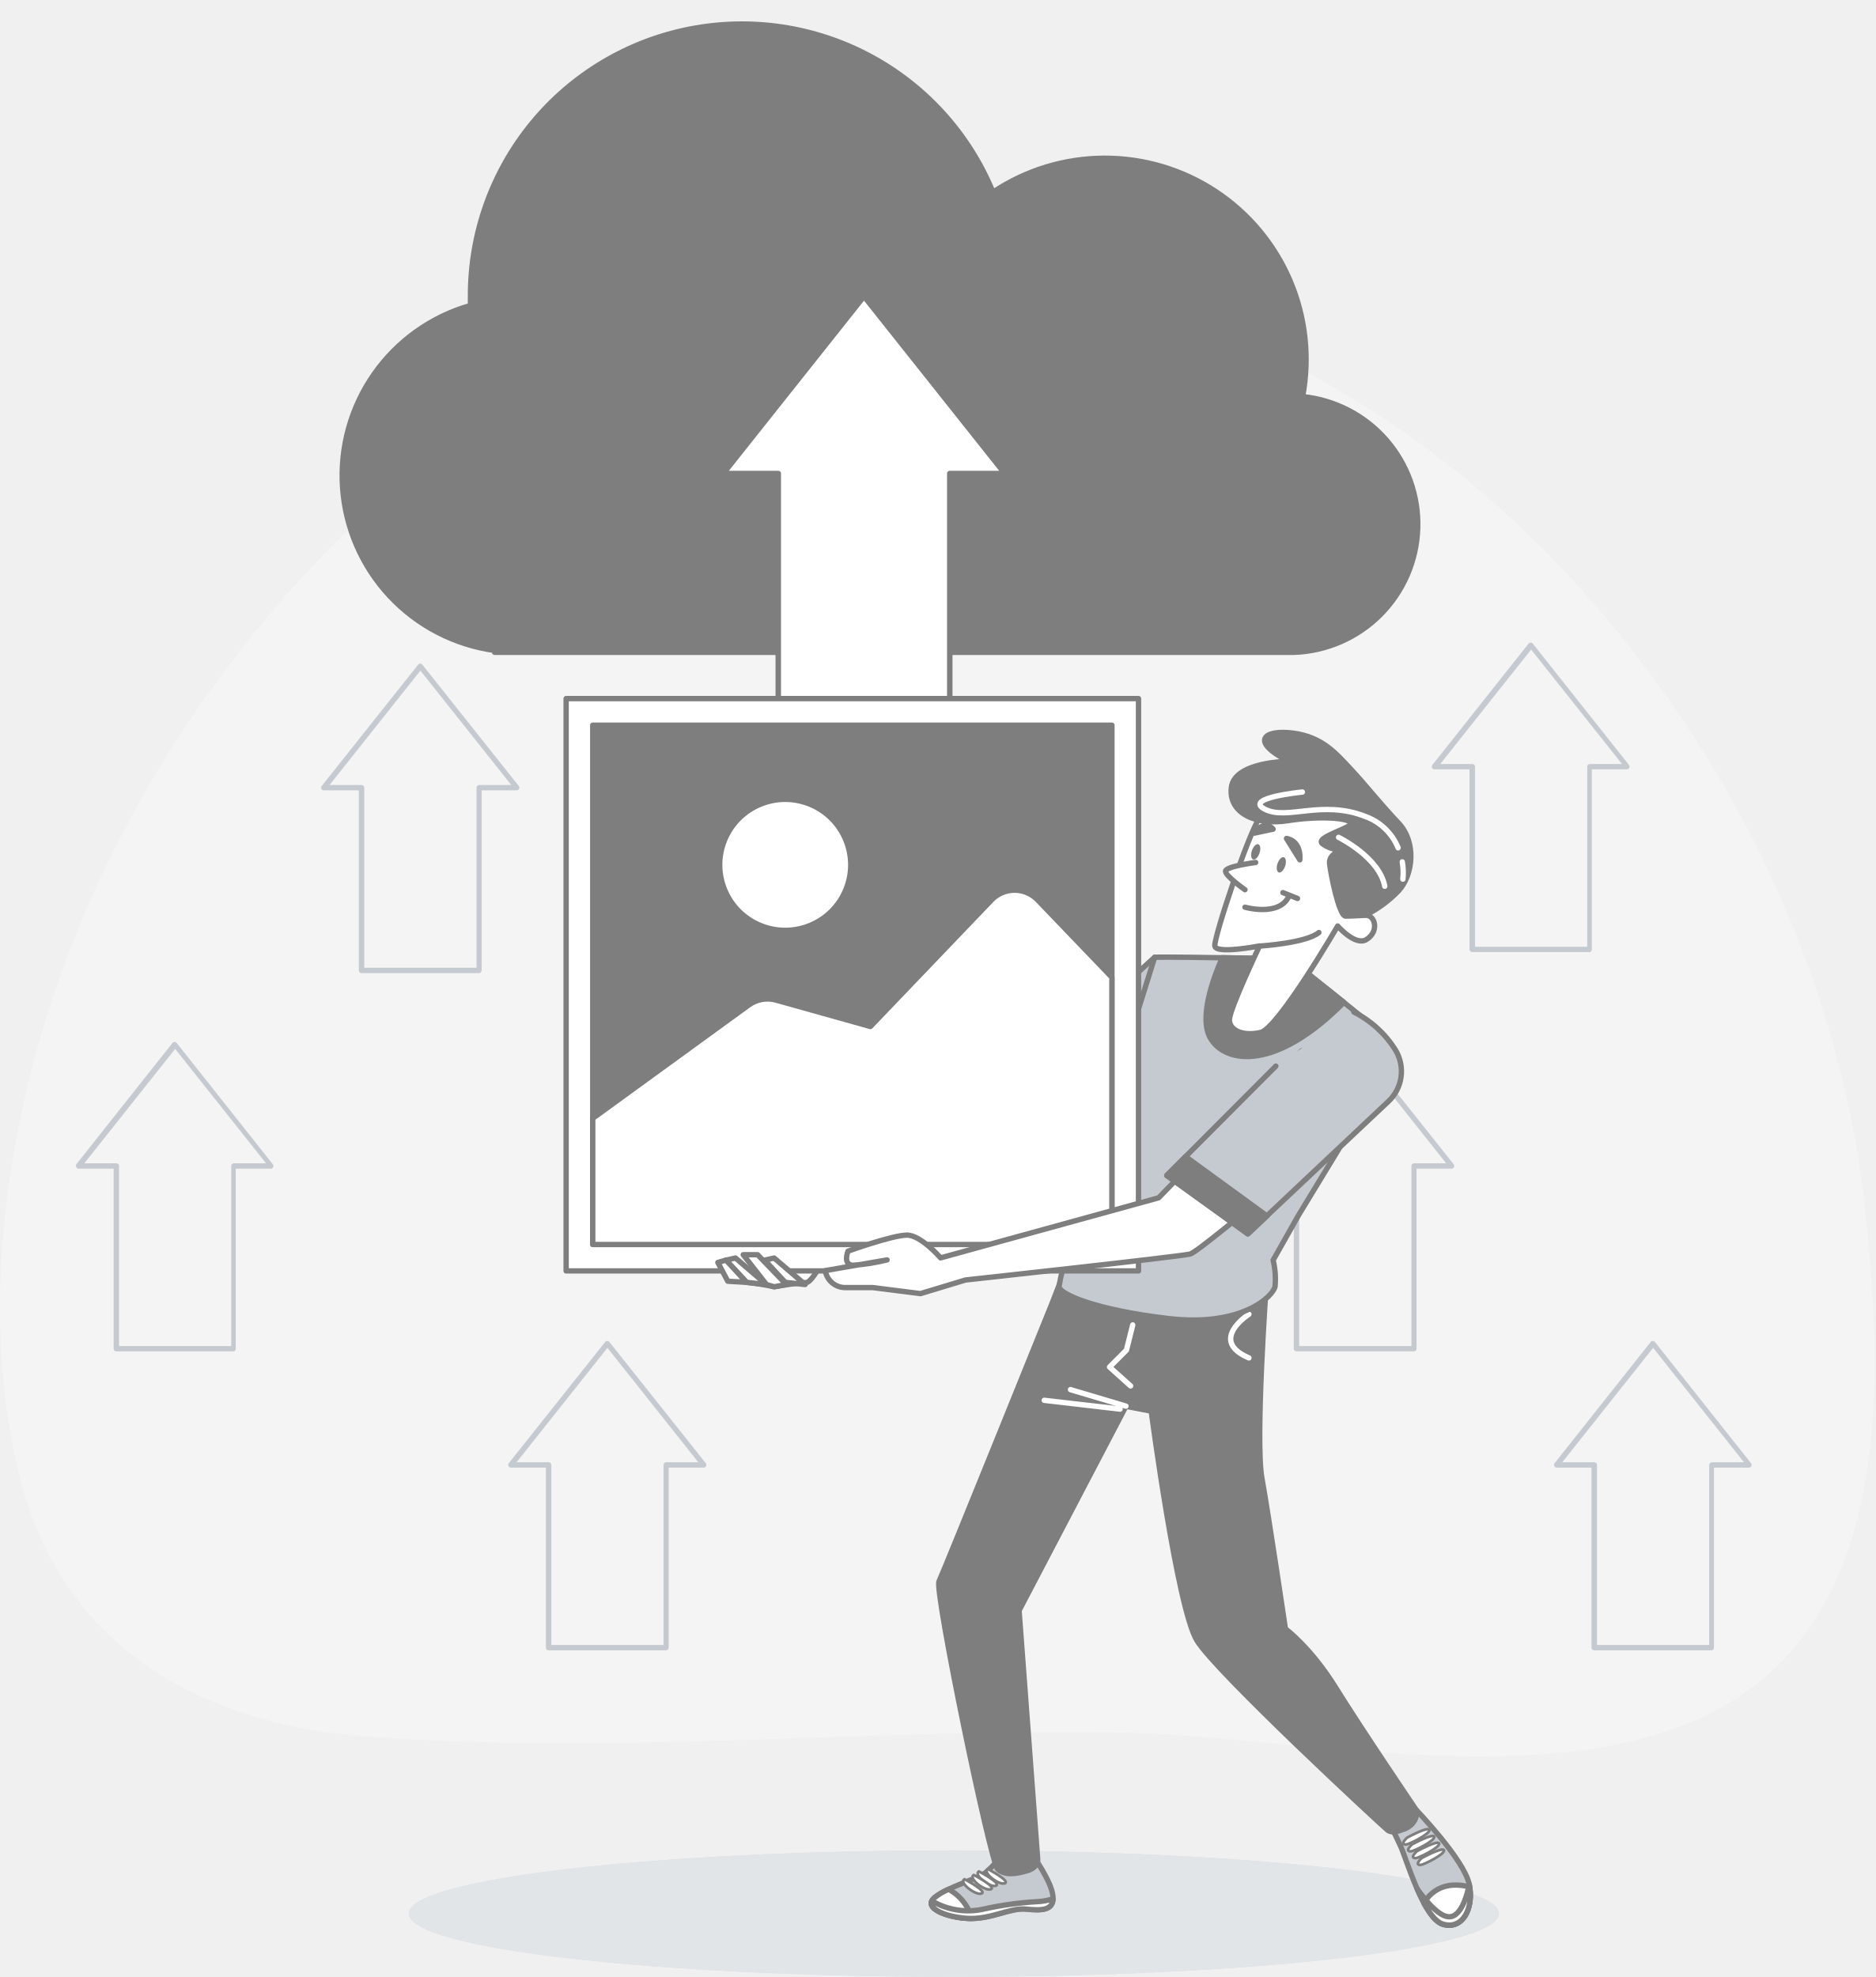
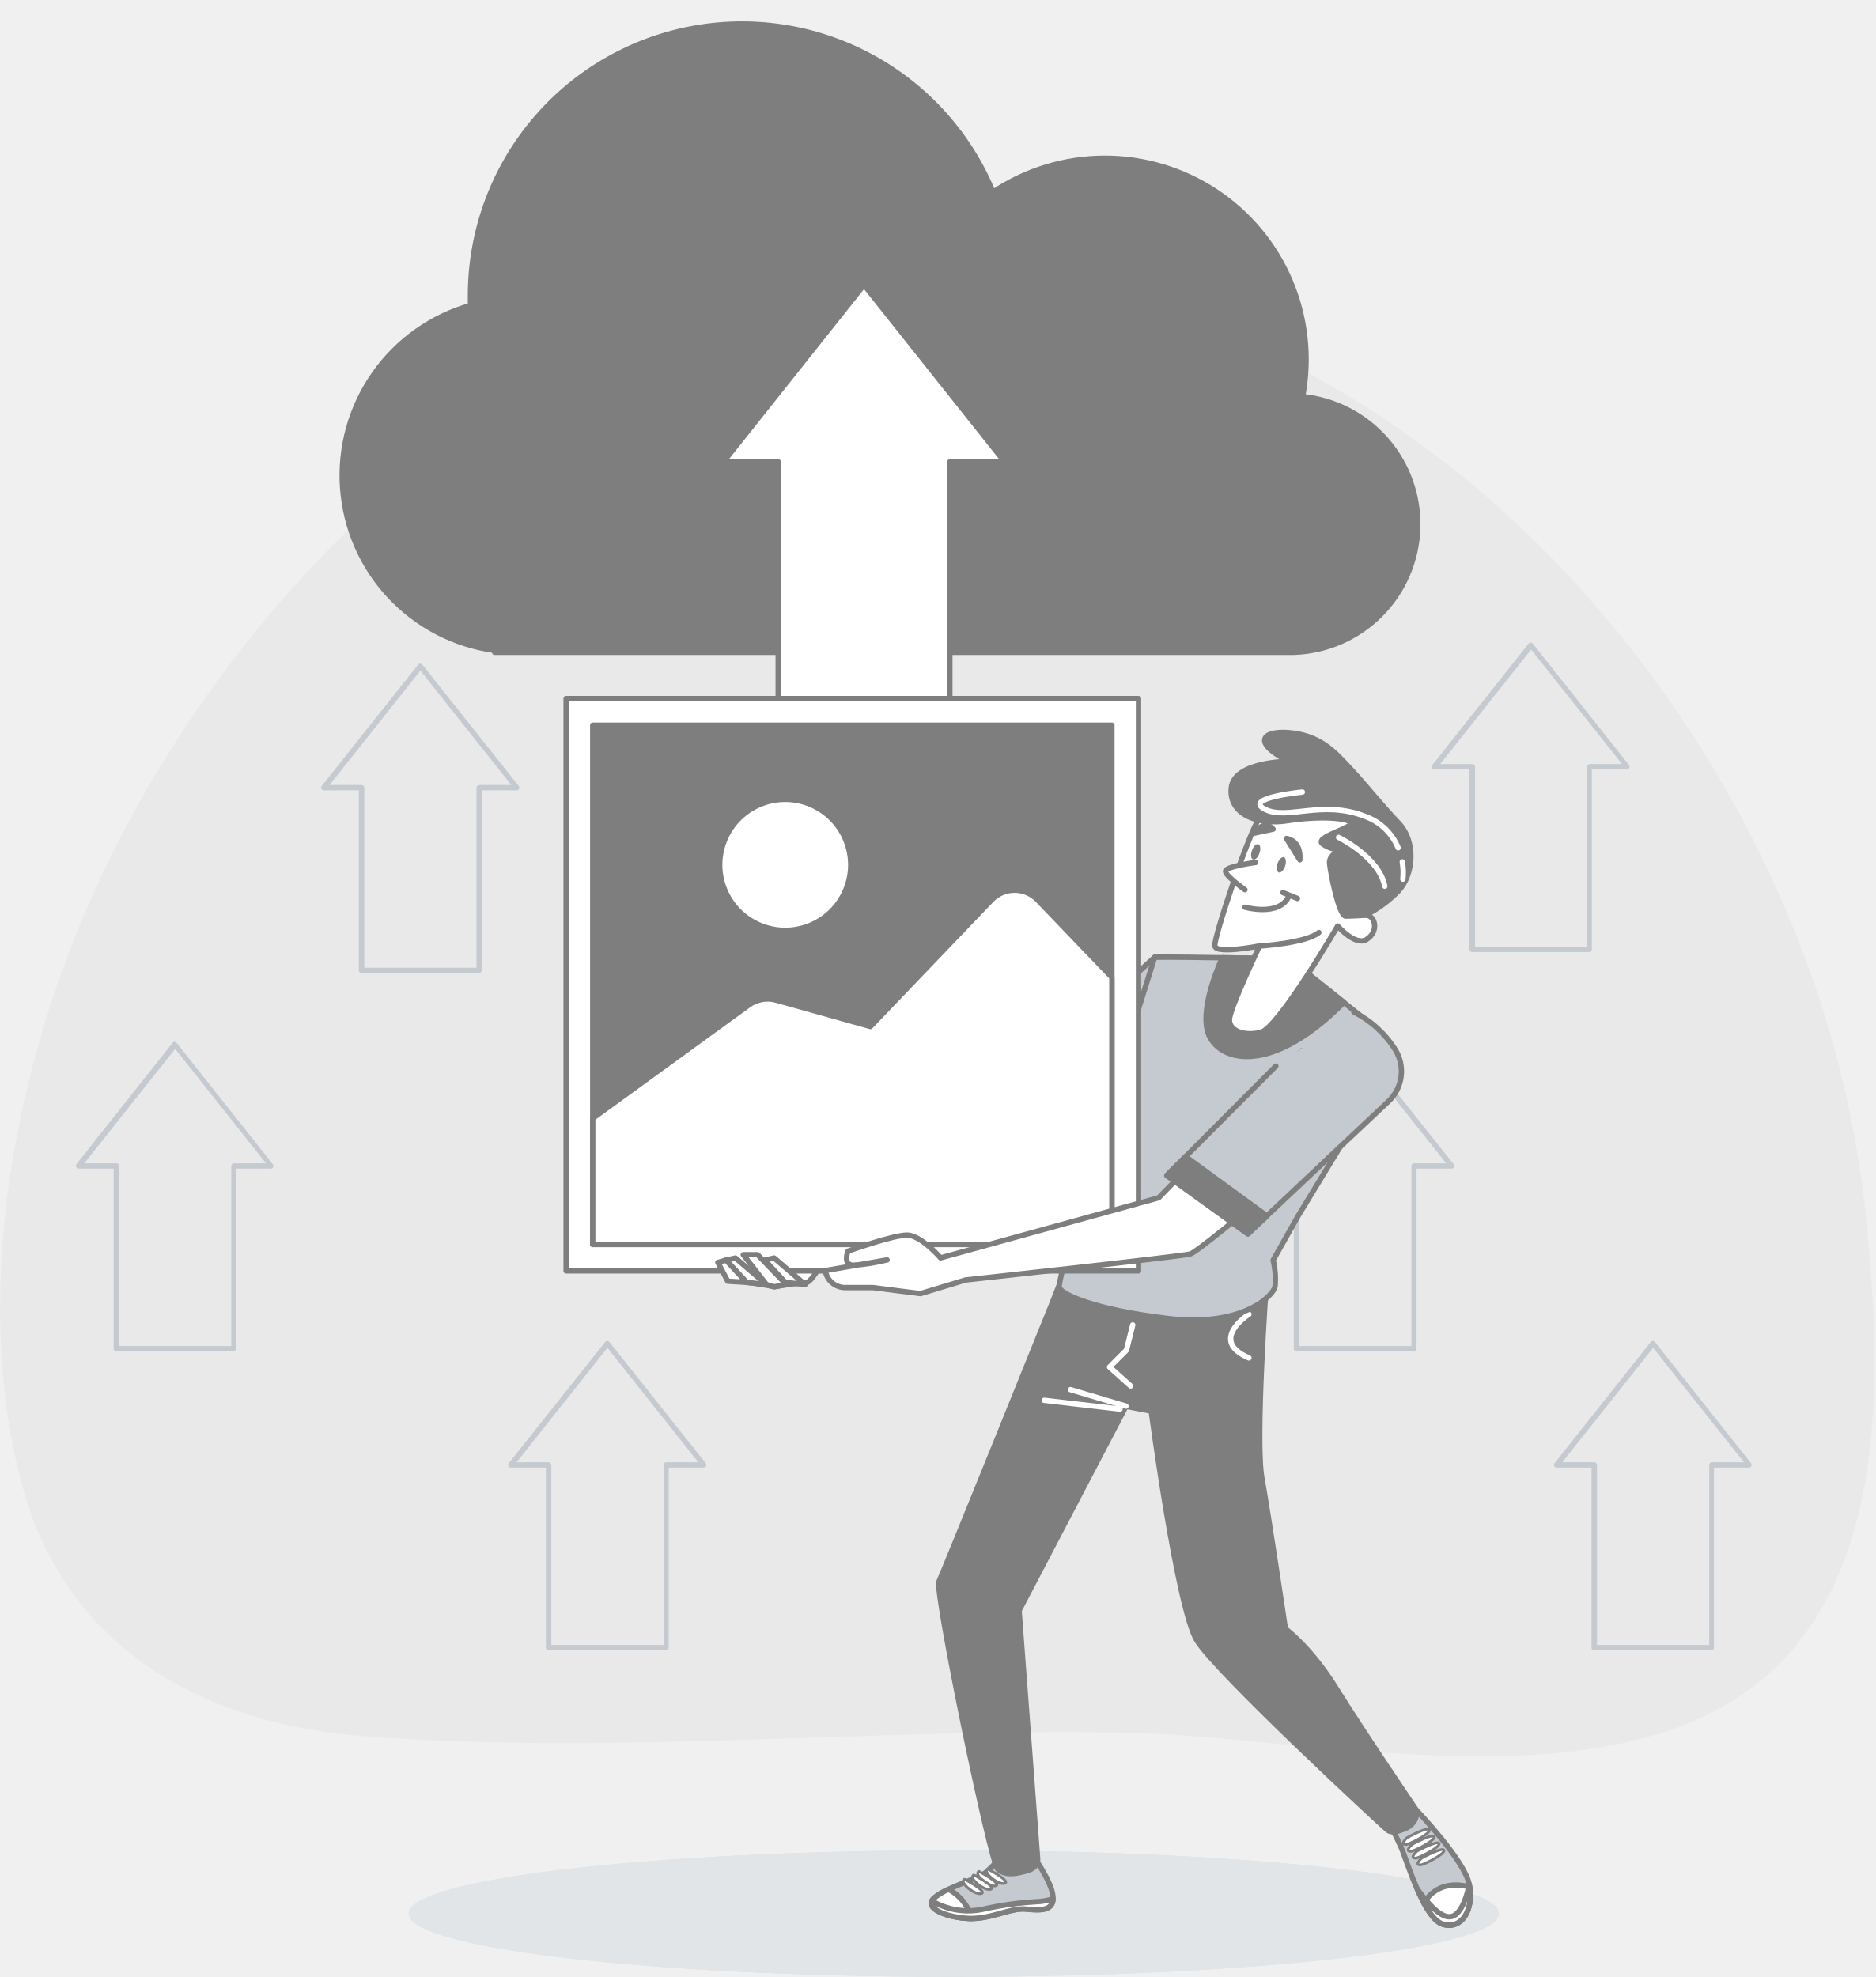
<svg xmlns="http://www.w3.org/2000/svg" width="351" height="370" viewBox="0 0 351 370" fill="none">
-   <path opacity="0.7" d="M292.929 107.094C251.739 63.163 189.279 37.303 130.299 57.913C81.239 75.034 40.669 117.444 18.609 164.704C3.089 197.964 -5.511 241.054 3.939 277.304C12.139 308.744 38.339 322.724 68.299 324.964C115.679 328.514 163.229 323.374 210.639 324.284C244.289 324.924 295.639 337.374 325.639 317.394C353.989 298.514 352.219 257.394 349.109 227.224C344.489 182.214 323.209 139.404 292.929 107.094Z" fill="white" fill-opacity="0.4" />
+   <path opacity="0.7" d="M292.929 107.094C251.739 63.163 189.279 37.303 130.299 57.913C81.239 75.034 40.669 117.444 18.609 164.704C3.089 197.964 -5.511 241.054 3.939 277.304C12.139 308.744 38.339 322.724 68.299 324.964C115.679 328.514 163.229 323.374 210.639 324.284C244.289 324.924 295.639 337.374 325.639 317.394C353.989 298.514 352.219 257.394 349.109 227.224C344.489 182.214 323.209 139.404 292.929 107.094Z" fill="#C5C5C5" fill-opacity="0.2" />
  <path d="M43.759 252.914H21.759C21.627 252.914 21.5 252.861 21.406 252.767C21.312 252.673 21.259 252.546 21.259 252.414V218.714H14.729C14.635 218.715 14.543 218.689 14.463 218.64C14.383 218.59 14.32 218.518 14.279 218.434C14.231 218.354 14.205 218.262 14.205 218.169C14.205 218.075 14.231 217.983 14.279 217.904L32.279 195.184C32.327 195.127 32.387 195.081 32.454 195.05C32.522 195.018 32.595 195.002 32.669 195.002C32.744 195.002 32.817 195.018 32.884 195.05C32.952 195.081 33.011 195.127 33.059 195.184L51.059 217.904C51.117 217.977 51.154 218.065 51.164 218.159C51.174 218.252 51.158 218.346 51.117 218.43C51.077 218.515 51.013 218.586 50.934 218.636C50.855 218.686 50.763 218.713 50.669 218.714H44.109V252.414C44.114 252.524 44.083 252.633 44.02 252.723C43.956 252.814 43.865 252.881 43.759 252.914ZM22.279 251.914H43.279V218.214C43.279 218.081 43.332 217.954 43.426 217.86C43.52 217.766 43.647 217.714 43.779 217.714H49.779L32.779 196.304L15.779 217.714H21.779C21.912 217.714 22.039 217.766 22.133 217.86C22.227 217.954 22.279 218.081 22.279 218.214V251.914Z" fill="#C5CAD0" />
  <path d="M264.599 252.914H242.599C242.466 252.914 242.339 252.861 242.245 252.767C242.151 252.673 242.099 252.546 242.099 252.414V218.714H235.539C235.445 218.713 235.353 218.686 235.274 218.636C235.195 218.586 235.131 218.515 235.091 218.43C235.05 218.346 235.034 218.252 235.044 218.159C235.054 218.065 235.091 217.977 235.149 217.904L253.199 195.184C253.247 195.127 253.306 195.081 253.374 195.05C253.441 195.018 253.514 195.002 253.589 195.002C253.663 195.002 253.736 195.018 253.804 195.05C253.871 195.081 253.931 195.127 253.979 195.184L272.029 217.904C272.087 217.977 272.123 218.065 272.133 218.159C272.144 218.252 272.128 218.346 272.087 218.43C272.046 218.515 271.983 218.586 271.903 218.636C271.824 218.686 271.732 218.713 271.639 218.714H265.079V252.414C265.079 252.543 265.029 252.667 264.939 252.76C264.85 252.853 264.728 252.908 264.599 252.914ZM243.119 251.914H264.119V218.214C264.119 218.081 264.171 217.954 264.265 217.86C264.359 217.766 264.486 217.714 264.619 217.714H270.619L253.619 196.304L236.619 217.714H242.619C242.751 217.714 242.878 217.766 242.972 217.86C243.066 217.954 243.119 218.081 243.119 218.214V251.914Z" fill="#C5CAD0" />
  <path d="M320.319 308.864H298.319C298.186 308.864 298.059 308.811 297.965 308.717C297.871 308.623 297.819 308.496 297.819 308.364V274.664H291.289C291.195 274.663 291.103 274.636 291.024 274.586C290.945 274.536 290.881 274.465 290.841 274.38C290.8 274.296 290.784 274.202 290.794 274.109C290.804 274.015 290.841 273.927 290.899 273.854L308.899 251.144C308.947 251.087 309.006 251.041 309.074 251.01C309.141 250.978 309.214 250.962 309.289 250.962C309.363 250.962 309.436 250.978 309.504 251.01C309.571 251.041 309.631 251.087 309.679 251.144L327.679 273.854C327.737 273.927 327.773 274.015 327.783 274.109C327.794 274.202 327.778 274.296 327.737 274.38C327.696 274.465 327.633 274.536 327.553 274.586C327.474 274.636 327.382 274.663 327.289 274.664H320.729V308.364C320.731 308.482 320.691 308.597 320.615 308.689C320.54 308.78 320.435 308.842 320.319 308.864ZM298.849 307.864H319.849V274.164C319.849 274.031 319.901 273.904 319.995 273.81C320.089 273.716 320.216 273.664 320.349 273.664H326.349L309.349 252.254L292.349 273.664H298.349C298.481 273.666 298.606 273.72 298.699 273.813C298.793 273.906 298.846 274.032 298.849 274.164V307.864Z" fill="#C5CAD0" />
  <path d="M297.49 178.184H275.49C275.357 178.184 275.23 178.131 275.136 178.037C275.042 177.943 274.99 177.816 274.99 177.684V143.984H268.43C268.335 143.984 268.241 143.957 268.162 143.905C268.082 143.854 268.018 143.78 267.98 143.694C267.94 143.608 267.924 143.514 267.935 143.42C267.945 143.327 267.982 143.238 268.04 143.164L286.04 120.454C286.088 120.397 286.149 120.351 286.217 120.319C286.285 120.288 286.36 120.272 286.435 120.272C286.51 120.272 286.584 120.288 286.652 120.319C286.72 120.351 286.781 120.397 286.83 120.454L304.83 143.164C304.887 143.238 304.922 143.327 304.932 143.42C304.942 143.514 304.926 143.608 304.885 143.693C304.845 143.778 304.782 143.85 304.703 143.901C304.625 143.952 304.534 143.981 304.44 143.984H297.88V177.684C297.883 177.799 297.845 177.912 297.774 178.003C297.703 178.094 297.602 178.158 297.49 178.184ZM276.02 177.184H297.02V143.484C297.02 143.351 297.072 143.224 297.166 143.13C297.26 143.036 297.387 142.984 297.52 142.984H303.52L286.52 121.564L269.52 142.984H275.52C275.652 142.984 275.779 143.036 275.873 143.13C275.967 143.224 276.02 143.351 276.02 143.484V177.184Z" fill="#C5CAD0" />
  <path d="M89.65 182.114H67.65C67.517 182.114 67.39 182.061 67.296 181.967C67.202 181.873 67.15 181.746 67.15 181.614V147.914H60.599C60.505 147.915 60.412 147.89 60.331 147.84C60.25 147.791 60.185 147.72 60.144 147.635C60.102 147.55 60.085 147.455 60.095 147.361C60.105 147.267 60.141 147.178 60.2 147.104L78.249 124.384C78.297 124.327 78.357 124.281 78.424 124.25C78.492 124.218 78.565 124.202 78.639 124.202C78.714 124.202 78.787 124.218 78.855 124.25C78.922 124.281 78.982 124.327 79.029 124.384L97.079 147.104C97.138 147.177 97.174 147.265 97.184 147.359C97.195 147.452 97.178 147.546 97.138 147.63C97.097 147.715 97.034 147.786 96.954 147.836C96.875 147.886 96.783 147.913 96.689 147.914H90.129V181.614C90.13 181.743 90.08 181.867 89.99 181.96C89.901 182.053 89.779 182.108 89.65 182.114ZM68.169 181.114H89.169V147.414C89.169 147.281 89.222 147.154 89.316 147.06C89.41 146.966 89.537 146.914 89.669 146.914H95.669L78.669 125.504L61.669 146.914H67.669C67.802 146.914 67.929 146.966 68.023 147.06C68.117 147.154 68.169 147.281 68.169 147.414V181.114Z" fill="#C5CAD0" />
  <path d="M124.65 308.864H102.65C102.517 308.864 102.39 308.811 102.296 308.717C102.202 308.623 102.15 308.496 102.15 308.364V274.664H95.59C95.496 274.663 95.404 274.636 95.325 274.586C95.246 274.536 95.182 274.465 95.141 274.38C95.101 274.296 95.085 274.202 95.095 274.109C95.105 274.015 95.141 273.927 95.2 273.854L113.249 251.144C113.297 251.087 113.357 251.041 113.424 251.01C113.492 250.978 113.565 250.962 113.639 250.962C113.714 250.962 113.787 250.978 113.855 251.01C113.922 251.041 113.982 251.087 114.029 251.144L132.079 273.854C132.138 273.928 132.175 274.017 132.184 274.111C132.194 274.205 132.177 274.3 132.136 274.385C132.094 274.47 132.029 274.541 131.948 274.59C131.867 274.64 131.774 274.665 131.68 274.664H125.13V308.364C125.13 308.493 125.08 308.617 124.99 308.71C124.901 308.803 124.779 308.858 124.65 308.864ZM103.169 307.864H124.169V274.164C124.169 274.031 124.222 273.904 124.316 273.81C124.41 273.716 124.537 273.664 124.669 273.664H130.669L113.669 252.254L96.669 273.664H102.669C102.802 273.664 102.929 273.716 103.023 273.81C103.117 273.904 103.169 274.031 103.169 274.164V307.864Z" fill="#C5CAD0" />
  <path d="M178.49 369.963C234.823 369.963 280.49 364.667 280.49 358.133C280.49 351.6 234.823 346.303 178.49 346.303C122.157 346.303 76.49 351.6 76.49 358.133C76.49 364.667 122.157 369.963 178.49 369.963Z" fill="#C5CAD0" />
  <path opacity="0.5" d="M178.49 369.963C234.823 369.963 280.49 364.667 280.49 358.133C280.49 351.6 234.823 346.303 178.49 346.303C122.157 346.303 76.49 351.6 76.49 358.133C76.49 364.667 122.157 369.963 178.49 369.963Z" fill="white" />
  <path d="M243.759 74.213C245.128 66.927 244.314 59.398 241.421 52.572C238.527 45.746 233.683 39.926 227.495 35.842C221.307 31.758 214.051 29.592 206.637 29.615C199.223 29.639 191.981 31.851 185.819 35.973C181.344 25.094 173.232 16.106 162.867 10.542C152.502 4.978 140.528 3.183 128.987 5.465C117.447 7.746 107.056 13.962 99.588 23.051C92.121 32.14 88.039 43.54 88.039 55.303C88.039 55.933 88.039 56.553 88.039 57.173C80.744 59.253 74.385 63.777 70.028 69.988C65.672 76.199 63.584 83.719 64.114 91.287C64.644 98.855 67.76 106.01 72.939 111.553C78.118 117.097 85.045 120.691 92.559 121.733V122.083H242.139C248.217 121.873 253.987 119.363 258.285 115.061C262.583 110.76 265.088 104.987 265.294 98.91C265.499 92.832 263.391 86.904 259.393 82.321C255.396 77.739 249.808 74.845 243.759 74.223V74.213Z" fill="#7E7E7E" stroke="#7E7E7E" stroke-linecap="round" stroke-linejoin="round" />
  <path d="M191.89 203.763L185.6 207.063C185.6 207.063 178.71 210.063 174.21 212.453C169.71 214.843 147.54 231.933 147.54 231.933L143.05 232.233L140.35 234.033C140.35 234.033 135.85 234.933 135.85 235.833C135.85 236.733 136.75 237.023 137.65 237.023C139.004 236.682 140.313 236.182 141.55 235.533C141.55 235.533 138.5 239.993 139.7 239.993C141.437 240.173 143.163 240.45 144.87 240.823C146.855 240.454 148.857 240.187 150.87 240.023C152.37 240.023 155.96 231.933 155.96 231.933C155.96 231.933 181.73 221.743 185.03 219.343C188.33 216.943 197.91 210.953 197.91 210.953L191.89 203.763Z" fill="white" stroke="#7E7E7E" stroke-linecap="round" stroke-linejoin="round" />
  <path d="M216.08 179.144L187.99 204.664L196.09 214.254L211.67 208.264L217.06 179.494L216.08 179.144Z" fill="#C5CAD0" stroke="#7E7E7E" stroke-linecap="round" stroke-linejoin="round" />
  <path d="M191.74 201.263L187.99 204.663L196.09 214.253L200.92 212.393L191.74 201.263Z" fill="#7E7E7E" stroke="#7E7E7E" stroke-linecap="round" stroke-linejoin="round" />
  <path d="M265.109 338.834C265.109 338.834 274.029 348.114 274.939 352.664C275.849 357.214 273.669 361.224 270.029 360.124C266.389 359.024 263.109 347.754 262.199 345.754C261.289 343.754 260.199 341.564 260.199 341.564C260.199 341.564 262.929 337.924 265.109 338.834Z" fill="#C5CAD0" stroke="#7E7E7E" stroke-linecap="round" stroke-linejoin="round" />
  <path d="M275.019 353.153C275.679 357.493 273.529 361.153 270.019 360.153C268.749 359.783 267.529 358.153 266.439 356.153C268.819 352.303 272.649 352.513 275.019 353.153Z" fill="white" stroke="#7E7E7E" stroke-linecap="round" stroke-linejoin="round" />
  <path d="M265.199 353.523C267.199 356.253 269.739 359.183 271.659 358.673C273.579 358.163 274.589 354.553 274.939 352.673C275.839 357.213 273.659 361.193 270.029 360.103C268.249 359.593 266.569 356.643 265.199 353.523Z" fill="white" stroke="#7E7E7E" stroke-linecap="round" stroke-linejoin="round" />
  <path d="M263.289 343.933C263.289 343.933 267.289 341.743 267.479 342.473C267.669 343.203 263.659 345.203 263.109 345.203C262.559 345.203 262.199 345.023 263.289 343.933Z" fill="white" stroke="#7E7E7E" stroke-width="0.5" stroke-linecap="round" stroke-linejoin="round" />
  <path d="M264.199 345.204C264.199 345.204 268.199 343.024 268.389 343.754C268.579 344.484 264.569 346.484 264.019 346.484C263.469 346.484 263.109 346.304 264.199 345.204Z" fill="white" stroke="#7E7E7E" stroke-width="0.5" stroke-linecap="round" stroke-linejoin="round" />
  <path d="M265.109 346.483C265.109 346.483 269.109 344.293 269.299 345.023C269.489 345.753 265.479 347.754 264.929 347.754C264.379 347.754 264.019 347.573 265.109 346.483Z" fill="white" stroke="#7E7E7E" stroke-width="0.5" stroke-linecap="round" stroke-linejoin="round" />
  <path d="M266.019 347.754C266.019 347.754 270.019 345.574 270.209 346.294C270.399 347.014 266.389 349.024 265.839 349.024C265.289 349.024 264.929 348.844 266.019 347.754Z" fill="white" stroke="#7E7E7E" stroke-width="0.5" stroke-linecap="round" stroke-linejoin="round" />
  <path d="M193.239 347.184C193.239 347.184 196.719 352.034 197.029 354.784C197.339 357.534 195.029 357.604 192.089 357.294C189.149 356.984 185.639 359.154 181.499 359.044C177.359 358.934 172.569 357.124 174.869 355.154C177.169 353.184 183.169 351.564 184.469 350.434C185.245 349.754 185.974 349.023 186.649 348.244L193.239 347.184Z" fill="#C5CAD0" stroke="#7E7E7E" stroke-linecap="round" stroke-linejoin="round" />
  <path d="M174.87 355.154C175.679 354.518 176.566 353.99 177.51 353.583C178.568 354.15 179.498 354.926 180.244 355.865C180.991 356.804 181.537 357.886 181.85 359.043H181.49C177.35 358.933 172.57 357.124 174.87 355.154Z" fill="white" stroke="#7E7E7E" stroke-linecap="round" stroke-linejoin="round" />
  <path d="M184.849 349.793C184.849 349.793 189.119 352.023 188.039 352.463C186.959 352.903 183.719 350.403 184.849 349.793Z" fill="white" stroke="#7E7E7E" stroke-width="0.5" stroke-linecap="round" stroke-linejoin="round" />
  <path d="M183.189 350.243C183.189 350.243 187.459 352.473 186.379 352.913C185.299 353.353 182.059 350.853 183.189 350.243Z" fill="white" stroke="#7E7E7E" stroke-width="0.5" stroke-linecap="round" stroke-linejoin="round" />
  <path d="M182.23 350.904C182.23 350.904 186.5 353.134 185.42 353.574C184.34 354.014 181.1 351.514 182.23 350.904Z" fill="white" stroke="#7E7E7E" stroke-width="0.5" stroke-linecap="round" stroke-linejoin="round" />
  <path d="M180.49 351.703C180.49 351.703 184.76 353.933 183.68 354.373C182.6 354.813 179.34 352.303 180.49 351.703Z" fill="white" stroke="#7E7E7E" stroke-width="0.5" stroke-linecap="round" stroke-linejoin="round" />
  <path d="M174.39 355.764C177.383 357.526 180.945 358.053 184.32 357.234C187.454 356.545 190.637 356.104 193.84 355.914C194.93 355.882 196.01 355.7 197.05 355.374C196.97 357.544 194.81 357.584 192.05 357.294C189.11 356.974 185.6 359.154 181.46 359.044C177.78 358.944 173.58 357.484 174.39 355.764Z" fill="white" stroke="#7E7E7E" stroke-linecap="round" stroke-linejoin="round" />
  <path d="M236.969 240.303C236.969 240.303 234.869 269.543 236.139 276.633C237.409 283.723 240.539 304.833 240.539 304.833C240.539 304.833 245.279 308.293 250.009 315.933C254.739 323.573 265.109 338.863 265.109 338.863C265.109 338.863 265.479 341.593 262.199 342.503C262.199 342.503 260.559 343.233 259.649 342.503C258.739 341.773 227.649 313.023 223.979 307.023C220.309 301.023 215.429 264.103 215.429 264.103L210.699 263.193L190.699 301.413L194.179 347.873C194.179 347.873 194.449 349.473 192.179 350.123C189.909 350.773 188.079 351.003 186.719 349.833C185.359 348.663 174.829 297.783 175.719 295.963C176.609 294.143 196.789 244.123 196.789 244.123L198.419 239.943C198.419 239.943 217.529 242.123 226.079 240.483C234.629 238.843 236.249 237.543 236.969 240.303Z" fill="#7E7E7E" stroke="#7E7E7E" stroke-linecap="round" stroke-linejoin="round" />
  <path d="M210.7 263.163L200.32 260.073" stroke="white" stroke-linecap="round" stroke-linejoin="round" />
  <path d="M209.6 263.714L195.41 262.073" stroke="white" stroke-linecap="round" stroke-linejoin="round" />
  <path d="M233.71 245.963C233.71 245.963 226.03 250.863 233.71 254.133" stroke="white" stroke-linecap="round" stroke-linejoin="round" />
  <path d="M211.969 247.963L210.789 252.683L207.629 255.843L211.569 259.383" stroke="white" stroke-linecap="round" stroke-linejoin="round" />
  <path d="M256.96 192.023C249.96 186.343 241.27 179.483 241.27 179.483C241.27 179.483 222.84 179.063 216.08 179.143L206.58 209.463C206.58 209.463 197.85 239.663 198.21 240.943C198.57 242.223 204.77 245.123 218.6 246.763C232.43 248.403 238.25 242.583 238.6 240.763C238.751 239.115 238.629 237.453 238.24 235.843L242.97 227.473L258.62 201.733C259.564 200.188 259.916 198.352 259.611 196.567C259.306 194.782 258.364 193.168 256.96 192.023Z" fill="#C5CAD0" stroke="#7E7E7E" stroke-linecap="round" stroke-linejoin="round" />
  <path d="M251.489 187.593C246.129 183.293 241.299 179.483 241.299 179.483C241.299 179.483 235.179 179.343 228.709 179.243C227.069 182.983 224.239 190.623 226.569 194.403C229.409 199.063 238.799 200.453 251.489 187.593Z" fill="#7E7E7E" stroke="#7E7E7E" stroke-linecap="round" stroke-linejoin="round" />
  <path d="M243.16 148.303C243.16 148.303 237.89 149.763 235.7 153.033C233.51 156.303 227.15 175.423 227.33 177.033C227.51 178.643 235.7 177.033 235.7 177.033C235.7 177.033 230.06 188.863 230.06 190.863C230.06 192.863 232.61 193.963 235.88 193.233C239.15 192.503 250.32 173.303 250.32 173.303C250.32 173.303 253.63 177.143 255.72 175.823C258.12 174.313 257.36 171.273 255.54 171.273C253.72 171.273 260.63 163.813 258.27 158.903C255.91 153.993 245.35 146.673 243.16 148.303Z" fill="white" stroke="#7E7E7E" stroke-linecap="round" stroke-linejoin="round" />
  <path d="M241.16 142.493C241.16 142.493 230.97 142.493 230.42 147.403C229.87 152.313 235.16 154.503 240.98 153.593C246.8 152.683 252.08 153.043 252.81 153.953C253.54 154.863 245.71 156.683 247.53 157.953C248.588 158.713 249.869 159.1 251.17 159.053C251.17 159.053 248.62 159.773 248.8 161.593C248.98 163.413 250.57 171.453 251.8 171.453C253.03 171.453 255.5 171.293 255.5 171.293C257.804 170.135 259.897 168.596 261.69 166.743C264.42 163.833 265.14 157.643 261.69 154.013C258.24 150.383 255.5 146.853 252.77 143.943C250.04 141.033 247.49 137.943 242.03 137.213C236.57 136.483 233.7 138.663 241.16 142.493Z" fill="#7E7E7E" stroke="#7E7E7E" stroke-linecap="round" stroke-linejoin="round" />
  <path d="M262.41 161.303C262.598 162.37 262.635 163.457 262.52 164.533" stroke="white" stroke-linecap="round" stroke-linejoin="round" />
  <path d="M243.71 148.233C243.71 148.233 232.54 149.323 236.71 151.453C240.88 153.583 247.39 149.593 255.52 152.813C256.891 153.309 258.144 154.086 259.196 155.096C260.248 156.105 261.077 157.324 261.63 158.673" stroke="white" stroke-linecap="round" stroke-linejoin="round" />
  <path d="M250.49 156.713C250.49 156.713 258.12 160.443 259.13 165.863" stroke="white" stroke-linecap="round" stroke-linejoin="round" />
  <path d="M235.699 177.063C235.699 177.063 244.439 176.523 246.799 174.523" stroke="#7E7E7E" stroke-linecap="round" stroke-linejoin="round" />
  <path d="M232.969 169.783C232.969 169.783 239.339 171.603 241.159 167.783" stroke="#7E7E7E" stroke-linecap="round" stroke-linejoin="round" />
  <path d="M240.07 167.053L242.8 168.153" stroke="#7E7E7E" stroke-linecap="round" stroke-linejoin="round" />
  <path d="M234.97 161.414C234.97 161.414 229.33 162.144 229.33 163.054C229.33 163.964 232.97 166.514 232.97 166.514" fill="white" />
  <path d="M234.97 161.414C234.97 161.414 229.33 162.144 229.33 163.054C229.33 163.964 232.97 166.514 232.97 166.514" stroke="#7E7E7E" stroke-linecap="round" stroke-linejoin="round" />
  <path d="M235.689 159.663C235.429 160.453 234.899 160.983 234.499 160.853C234.099 160.723 233.999 159.983 234.269 159.193C234.539 158.403 235.059 157.873 235.459 158.003C235.859 158.133 235.959 158.883 235.689 159.663Z" fill="#7E7E7E" />
  <path d="M240.489 162.093C240.219 162.883 239.689 163.413 239.299 163.283C238.909 163.153 238.799 162.403 239.059 161.623C239.319 160.843 239.859 160.303 240.249 160.433C240.639 160.563 240.739 161.303 240.489 162.093Z" fill="#7E7E7E" />
  <path d="M240.74 156.924C240.74 156.924 243.5 157.174 243.24 160.924L240.74 156.924Z" fill="#7E7E7E" stroke="#7E7E7E" stroke-linecap="round" stroke-linejoin="round" />
  <path d="M238.239 155.174C238.239 155.174 236.729 153.174 234.729 155.924L238.239 155.174Z" fill="#7E7E7E" stroke="#7E7E7E" stroke-linecap="round" stroke-linejoin="round" />
-   <path d="M188.02 86.464L161.68 53.314L135.35 86.464H145.65V136.374H177.72V86.464H188.02Z" fill="#7E7E7E" stroke="#7E7E7E" stroke-linecap="round" stroke-linejoin="round" />
-   <path d="M188.02 88.613L161.68 55.463L135.35 88.613H145.65V138.523H177.72V88.613H188.02Z" fill="white" stroke="#7E7E7E" stroke-linecap="round" stroke-linejoin="round" />
+   <path d="M188.02 88.614L161.68 55.464L135.35 88.614H145.65V138.523H177.72V88.614H188.02Z" fill="#7E7E7E" stroke="#7E7E7E" stroke-linecap="round" stroke-linejoin="round" />
+   <path d="M188.02 86.463L161.68 53.313L135.35 86.463H145.65V136.373H177.72V86.463H188.02Z" fill="white" stroke="#7E7E7E" stroke-linecap="round" stroke-linejoin="round" />
  <path d="M213.049 130.743H105.939V237.853H213.049V130.743Z" fill="white" stroke="#7E7E7E" stroke-linecap="round" stroke-linejoin="round" />
  <path d="M208.07 135.723H110.92V232.873H208.07V135.723Z" fill="#7E7E7E" stroke="#7E7E7E" stroke-linecap="round" stroke-linejoin="round" />
  <path d="M185.54 168.433L162.88 192.113L145.24 187.173C144.371 186.931 143.458 186.888 142.57 187.047C141.682 187.207 140.841 187.564 140.11 188.093L110.92 209.303V232.913H208.07V182.913L194.17 168.423C193.61 167.845 192.939 167.385 192.197 167.071C191.455 166.758 190.658 166.596 189.853 166.597C189.048 166.598 188.251 166.761 187.51 167.077C186.769 167.392 186.099 167.854 185.54 168.433Z" fill="white" stroke="#7E7E7E" stroke-linecap="round" stroke-linejoin="round" />
  <path d="M158.28 166.514C160.852 160.251 157.859 153.088 151.595 150.517C145.331 147.945 138.169 150.939 135.598 157.202C133.026 163.466 136.019 170.628 142.283 173.2C148.547 175.771 155.709 172.778 158.28 166.514Z" fill="white" stroke="#7E7E7E" stroke-linecap="round" stroke-linejoin="round" />
  <path d="M243.58 196.654L216.81 224.174L176.01 235.414C176.01 235.414 172.37 231.184 169.75 231.154C167.13 231.124 158.69 234.154 158.69 234.154C158.69 234.154 157.62 236.774 159.69 236.794C161.818 236.644 163.929 236.309 166 235.794L154.43 237.794C154.569 238.674 155.017 239.477 155.692 240.06C156.368 240.642 157.228 240.966 158.12 240.974H163.33L172.24 242.104L180.67 239.554C180.67 239.554 220.61 235.204 222.72 234.694C224.83 234.184 258.72 205.094 258.72 205.094C258.72 205.094 262.55 201.724 261.09 197.814C259.63 193.904 252.16 191.134 252.16 191.134" fill="white" />
  <path d="M243.58 196.654L216.81 224.174L176.01 235.414C176.01 235.414 172.37 231.184 169.75 231.154C167.13 231.124 158.69 234.154 158.69 234.154C158.69 234.154 157.62 236.774 159.69 236.794C161.818 236.644 163.929 236.309 166 235.794L154.43 237.794C154.569 238.674 155.017 239.477 155.692 240.06C156.368 240.642 157.228 240.966 158.12 240.974H163.33L172.24 242.104L180.67 239.554C180.67 239.554 220.61 235.204 222.72 234.694C224.83 234.184 258.72 205.094 258.72 205.094C258.72 205.094 262.55 201.724 261.09 197.814C259.63 193.904 252.16 191.134 252.16 191.134" stroke="#7E7E7E" stroke-linecap="round" stroke-linejoin="round" />
  <path d="M238.75 199.524L218.34 219.994L233.49 230.924L259.81 206.134C261.094 204.931 261.929 203.324 262.174 201.582C262.42 199.839 262.062 198.065 261.16 196.554L261.07 196.414C259.182 193.42 256.513 191 253.35 189.414" fill="#C5CAD0" />
  <path d="M238.75 199.524L218.34 219.994L233.49 230.924L259.81 206.134C261.094 204.931 261.929 203.324 262.174 201.582C262.42 199.839 262.062 198.065 261.16 196.554L261.07 196.414C259.182 193.42 256.513 191 253.35 189.414" stroke="#7E7E7E" stroke-linecap="round" stroke-linejoin="round" />
  <path d="M233.53 230.923L237.09 227.563L221.86 216.463L218.34 219.993L233.53 230.923Z" fill="#7E7E7E" stroke="#7E7E7E" stroke-linecap="round" stroke-linejoin="round" />
  <path d="M135.85 235.833L139.7 239.993L143.43 240.403L137.64 235.443L135.85 235.833Z" fill="white" stroke="#7E7E7E" stroke-linecap="round" stroke-linejoin="round" />
  <path d="M143.09 235.833L146.94 239.993L150.66 240.403L144.87 235.443L143.09 235.833Z" fill="white" stroke="#7E7E7E" stroke-linecap="round" stroke-linejoin="round" />
  <path d="M143.43 240.404L139.08 234.823H141.77L147.15 240.404L144.87 240.823L143.43 240.404Z" fill="white" stroke="#7E7E7E" stroke-linecap="round" stroke-linejoin="round" />
  <path d="M134.33 236.273L136.19 239.784L139.7 239.993L135.85 235.833L134.33 236.273Z" fill="white" stroke="#7E7E7E" stroke-linecap="round" stroke-linejoin="round" />
</svg>
